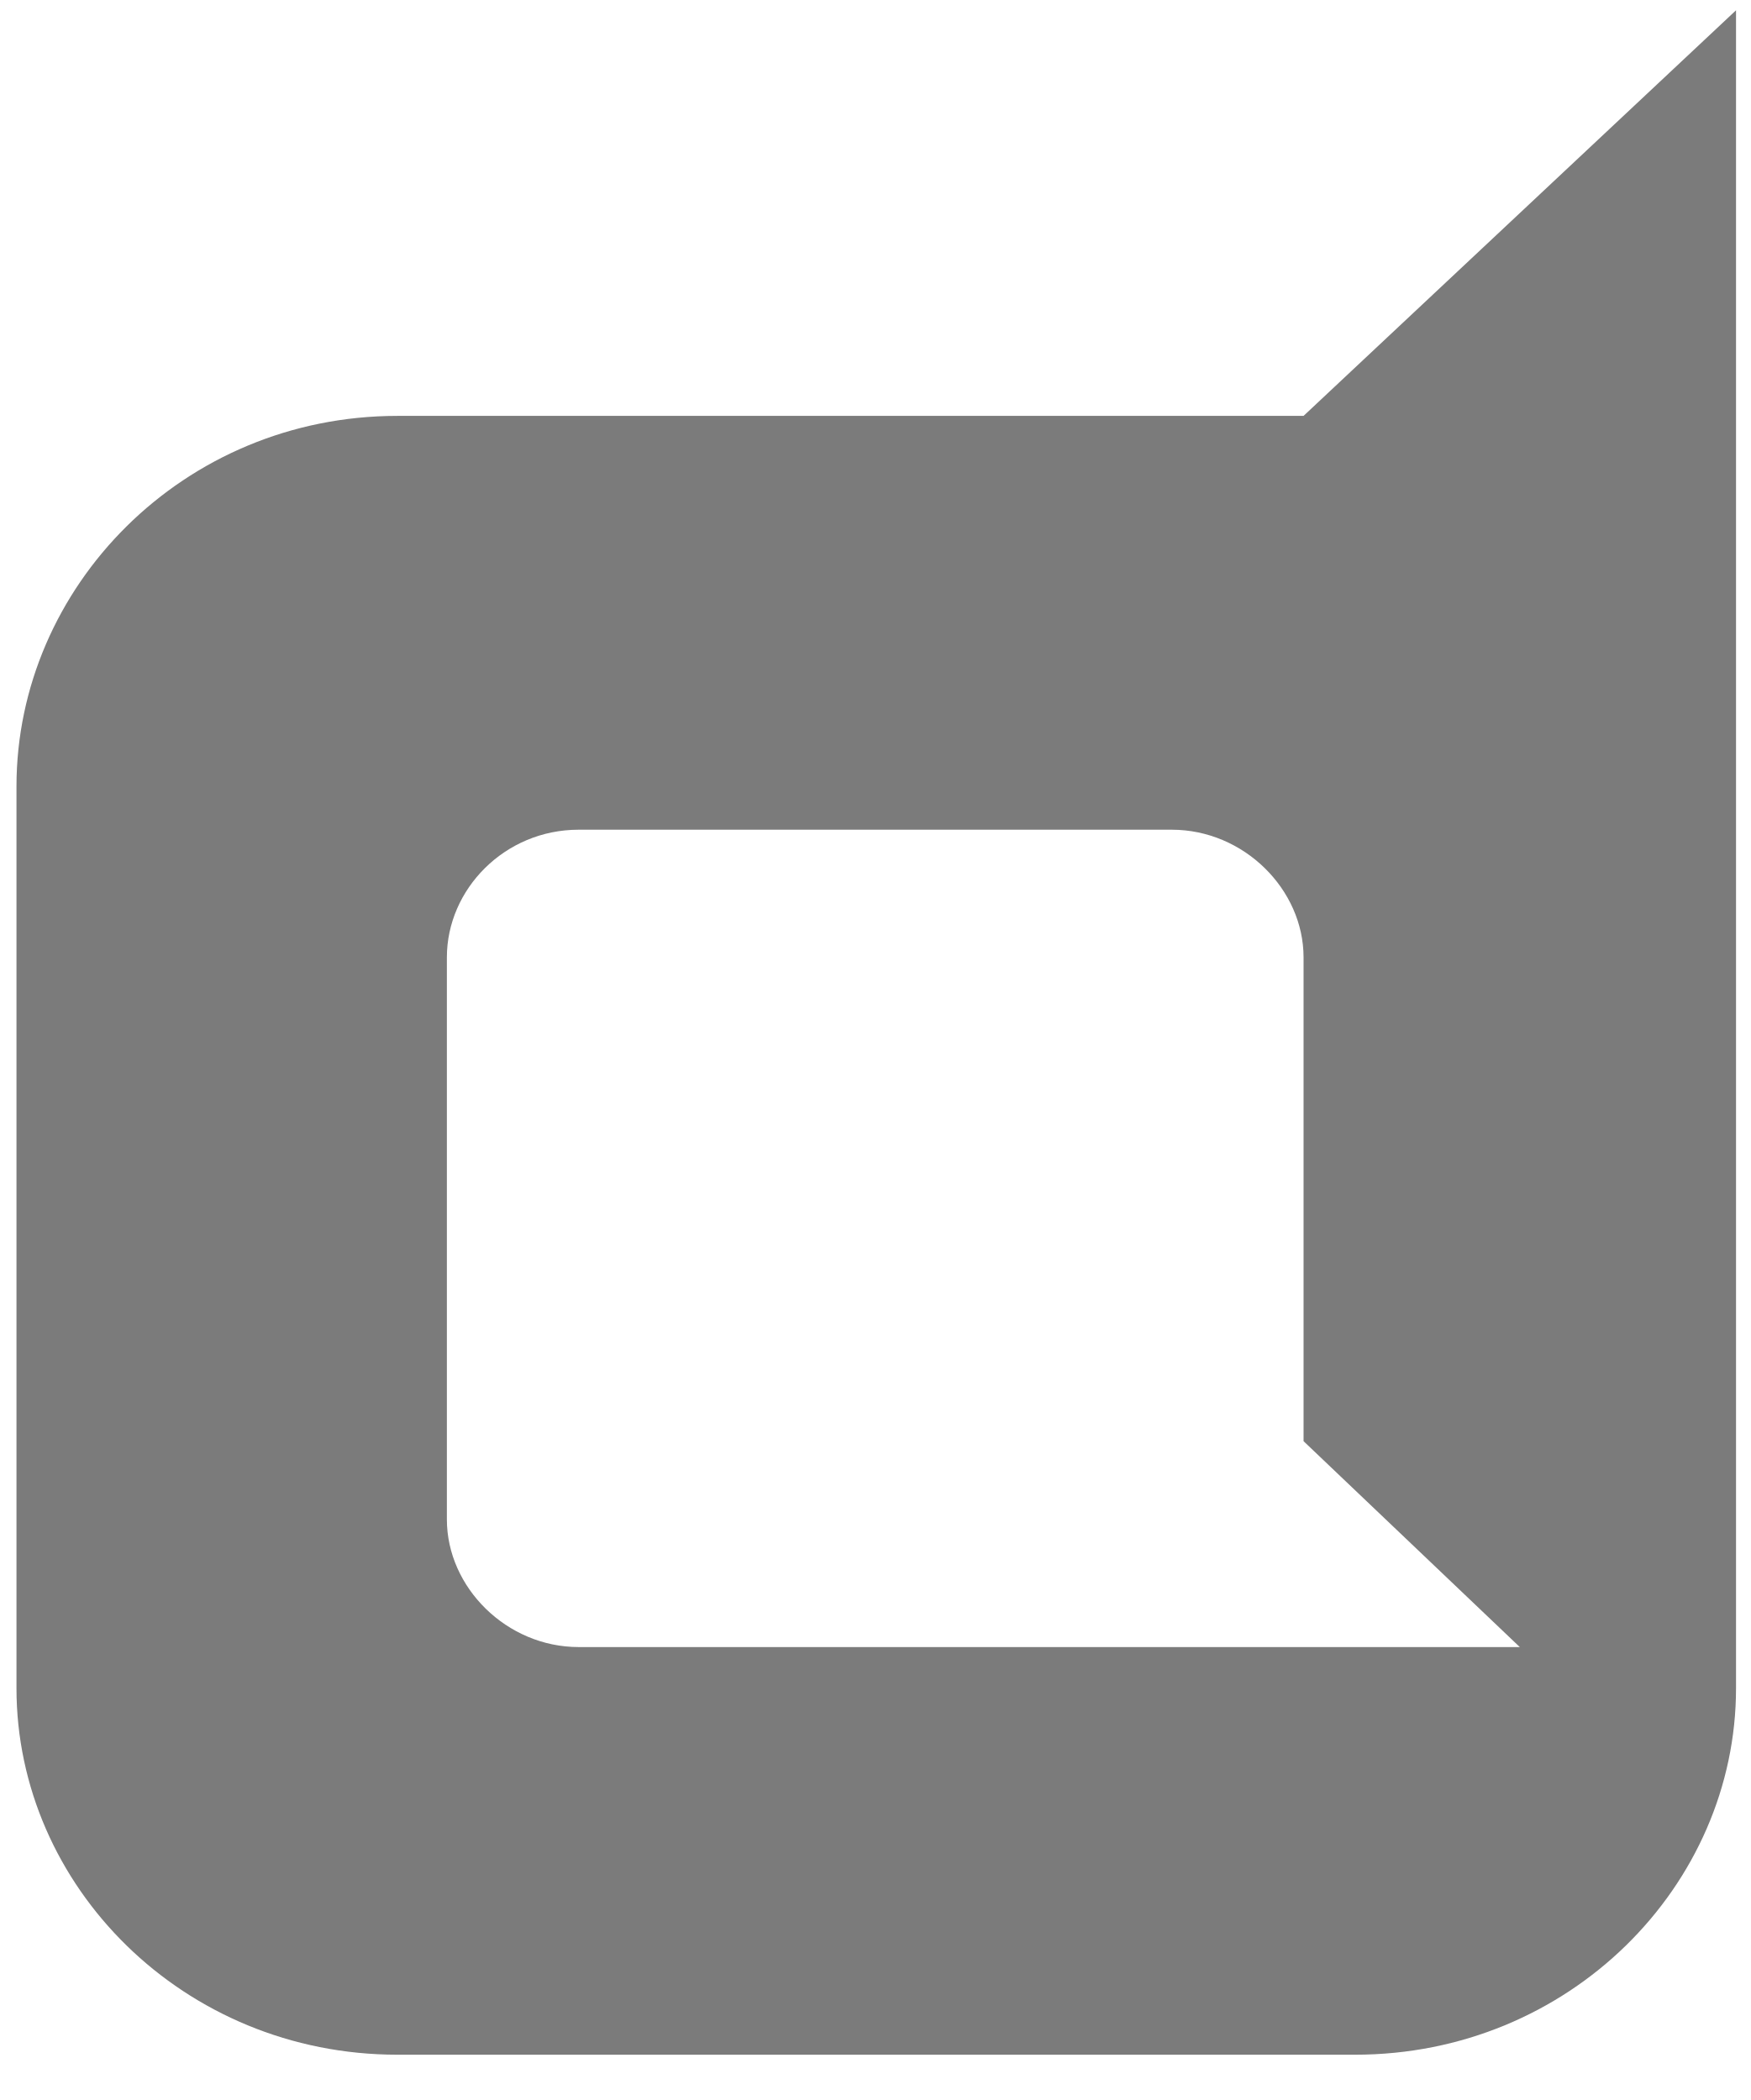
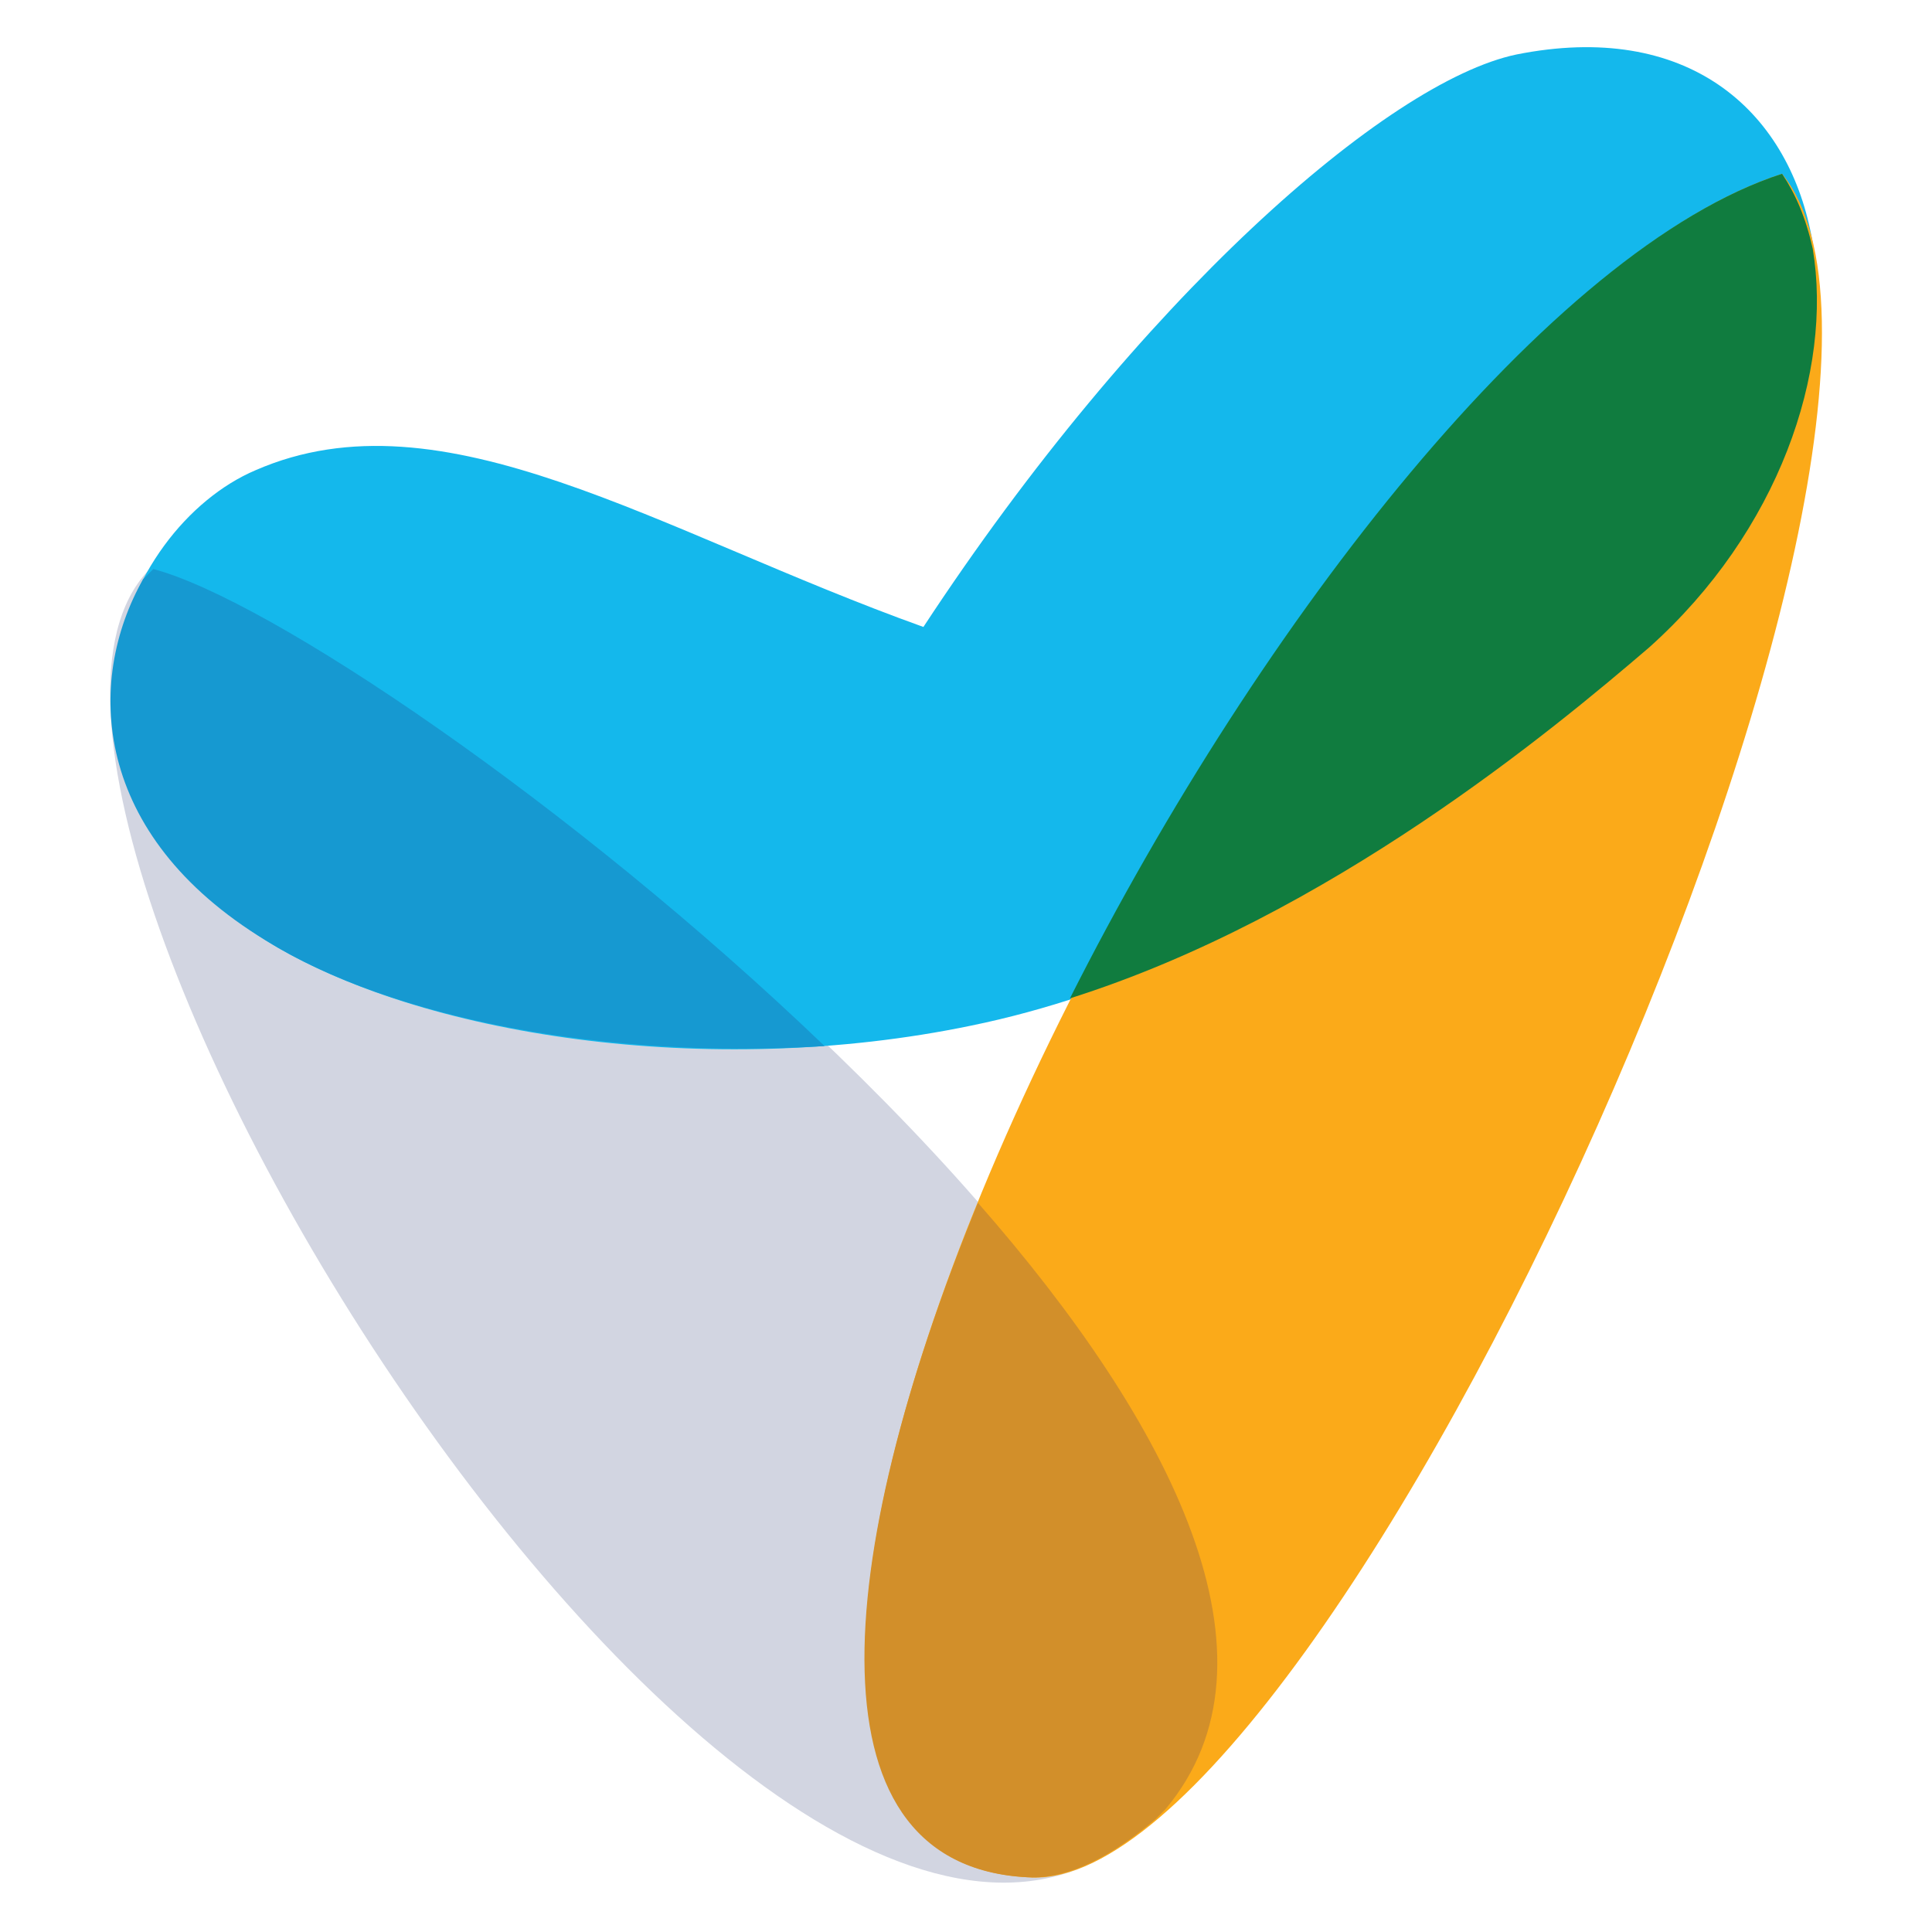
- <svg xmlns="http://www.w3.org/2000/svg" xmlns:xlink="http://www.w3.org/1999/xlink" version="1.1" id="Layer_1" x="0px" y="0px" viewBox="0 0 85 102" style="enable-background:new 0 0 85 102;" xml:space="preserve">
+ <svg xmlns="http://www.w3.org/2000/svg" version="1.1" id="Layer_1" x="0px" y="0px" viewBox="0 0 56.7 56.7" style="enable-background:new 0 0 56.7 56.7;" xml:space="preserve">
  <style type="text/css">
- 	.st0{clip-path:url(#SVGID_2_);}
- 	.st1{clip-path:url(#XMLID_19_);fill:#7B7B7B;}
+ 	.st0{fill:#D2D5E1;}
+ 	.st1{fill:#14B8EC;}
+ 	.st2{fill:#FBAA19;}
+ 	.st3{fill:none;}
+ 	.st4{fill:#107C3F;}
+ 	.st5{fill:#1699D1;}
+ 	.st6{fill:#D28F2A;}
</style>
-   <g>
-     <defs>
-       <path id="SVGID_1_" d="M63.3,70V46.5c0-3.3-2.9-6.2-6.4-6.2H28.1c-3.6,0-6.4,2.9-6.4,6.2v27.3c0,3.3,2.9,6.2,6.4,6.2h45.7L63.3,70    z M19.3,20.2h44L84.3,0.5V82c0,9.6-8.1,17.8-18.5,17.8H19.3C8.9,99.8,0.8,91.6,0.8,82V38.2C0.8,28.5,8.9,20.2,19.3,20.2z" />
-     </defs>
-     <clipPath id="SVGID_2_">
-       <use xlink:href="#SVGID_1_" style="overflow:visible;" />
-     </clipPath>
-     <g class="st0">
-       <defs>
-         <rect id="XMLID_3_" x="-1500.3" y="-110" width="2945" height="2666.8" />
-       </defs>
-       <clipPath id="XMLID_19_">
-         <use xlink:href="#XMLID_3_" style="overflow:visible;" />
-       </clipPath>
-       <rect id="XMLID_4_" x="-9.4" y="-9.8" class="st1" width="103.9" height="119.8" />
+   <g id="XMLID_1_">
+     <path id="XMLID_64_" class="st0" d="M4.5,16.6c7.1,2,38.5,26,29.6,36.5C23.3,65.1-2.8,23.3,4.5,16.6z" />
+     <path id="XMLID_61_" class="st1" d="M27.1,18.4c-7.8-2.8-14.1-7-19.6-4.6c-4,1.7-7.1,9.1,0.3,13.8c4.5,2.8,13,4.1,20.7,2.5   c8.8-1.8,16.8-8.3,19.9-11.1c7.9-7,6.1-19.4-3.9-17.4C40.7,2.4,33.4,8.8,27.1,18.4z" />
+     <path id="XMLID_18_" class="st2" d="M52.3,5.1c-14.5,4.7-36.9,49.5-22,50C39.1,55.4,58.4,12.6,52.3,5.1z" />
+     <g id="XMLID_70_">
+       <path id="XMLID_71_" class="st3" d="M53.2,7.3c0.6,3.7-1,8.3-4.8,11.7c-2.8,2.5-9.4,7.9-17,10.3C25,42,22.3,54.8,30.2,55.1    C38.5,55.3,55.6,18.6,53.2,7.3z" />
    </g>
+     <path id="XMLID_72_" class="st4" d="M53.2,7.3c-0.2-0.9-0.5-1.6-0.9-2.2C45.5,7.3,37,18.2,31.4,29.3c7.6-2.4,14.2-7.9,17-10.3   C52.2,15.6,53.8,10.9,53.2,7.3z" />
+     <path id="XMLID_68_" class="st5" d="M24.2,30.7c-7.4-7.1-16.3-13.1-19.7-14c-0.1,0.1-0.2,0.2-0.3,0.3c-1.7,3-1.5,7.5,3.6,10.6   C11.5,29.9,17.8,31.1,24.2,30.7z" />
+     <path id="XMLID_73_" class="st6" d="M28.7,35.3c-4.3,10.5-5.1,19.6,1.6,19.8c1.1,0,2.3-0.6,3.6-1.7c0.1-0.1,0.2-0.2,0.3-0.3   C37.9,48.7,34.4,41.8,28.7,35.3z" />
  </g>
</svg>
